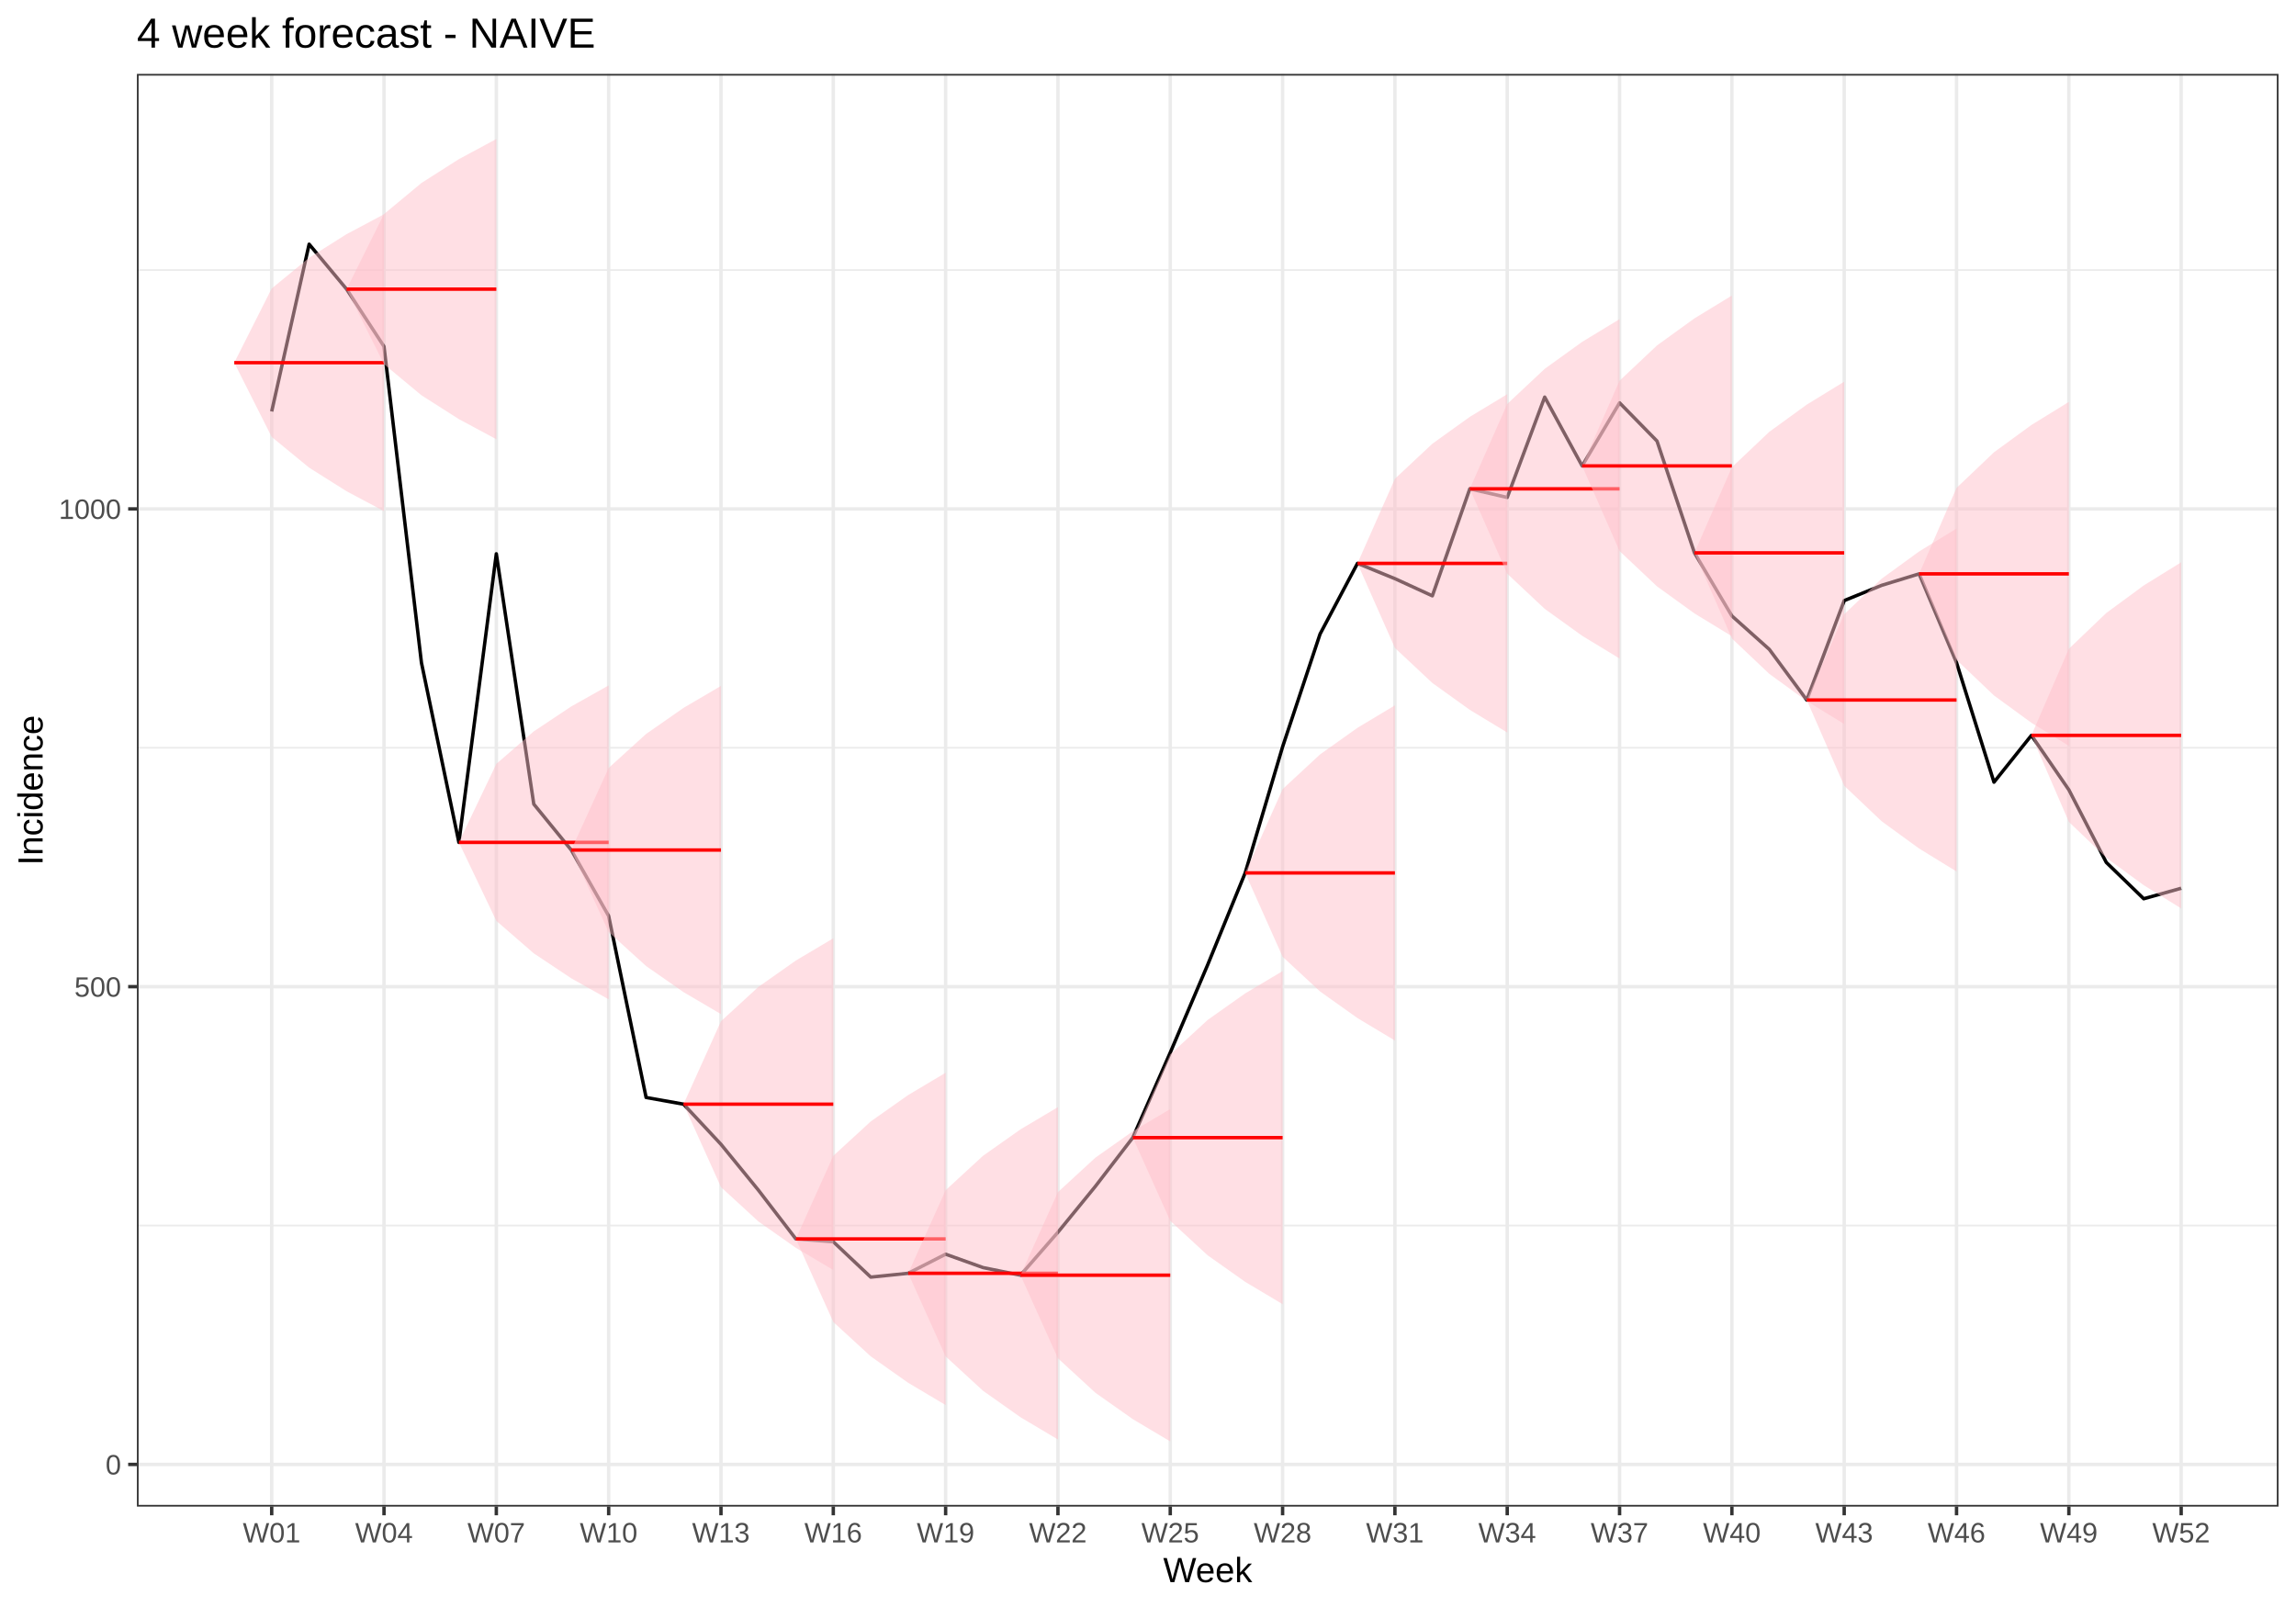
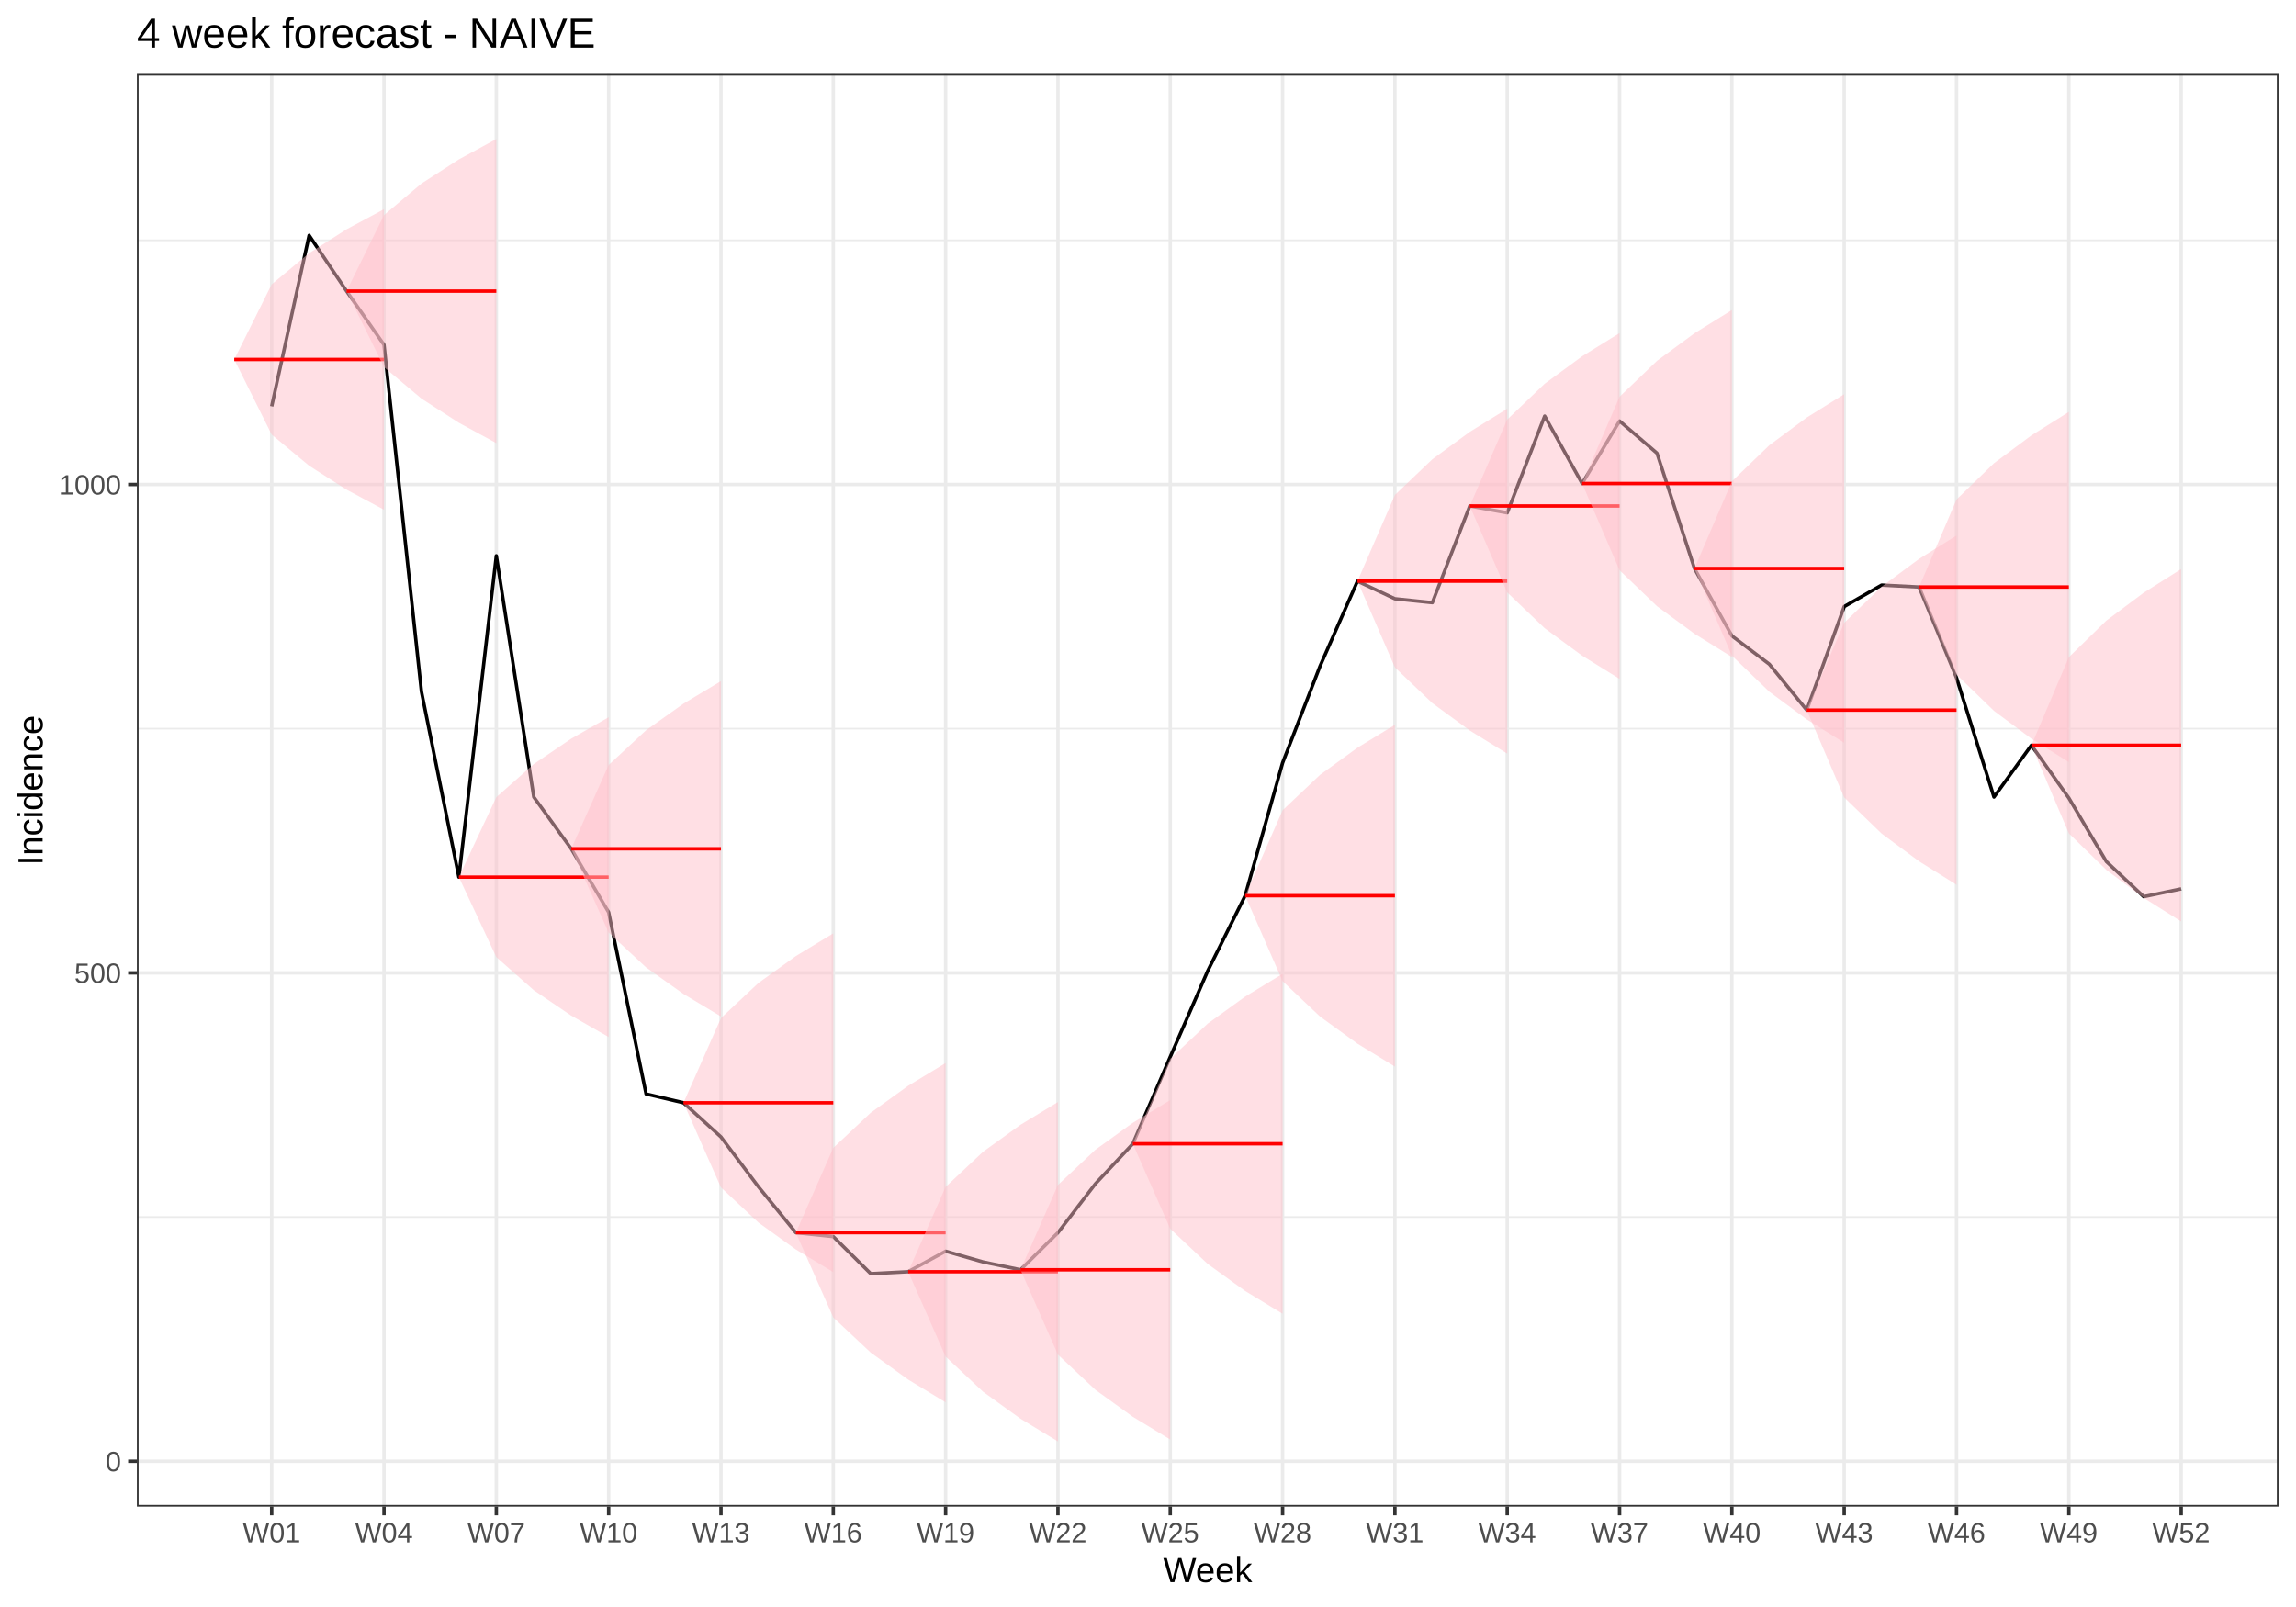
<svg xmlns="http://www.w3.org/2000/svg" class="svglite" width="720.00pt" height="504.00pt" viewBox="0 0 720.00 504.00">
  <defs>
    <style type="text/css">
    .svglite line, .svglite polyline, .svglite polygon, .svglite path, .svglite rect, .svglite circle {
      fill: none;
      stroke: #000000;
      stroke-linecap: round;
      stroke-linejoin: round;
      stroke-miterlimit: 10.00;
    }
    .svglite text {
      white-space: pre;
    }
  </style>
  </defs>
  <rect width="100%" height="100%" style="stroke: none; fill: #FFFFFF;" />
  <defs>
    <clipPath id="cpMC4wMHw3MjAuMDB8MC4wMHw1MDQuMDA=">
      <rect x="0.00" y="0.00" width="720.00" height="504.00" />
    </clipPath>
  </defs>
  <g clip-path="url(#cpMC4wMHw3MjAuMDB8MC4wMHw1MDQuMDA=)">
    <rect x="0.00" y="-0" width="720.00" height="504.00" style="stroke-width: 1.07; stroke: #FFFFFF; fill: #FFFFFF;" />
  </g>
  <defs>
    <clipPath id="cpNDIuOTN8NzE0LjUyfDIzLjE4fDQ3Mi41MA==">
      <rect x="42.93" y="23.18" width="671.59" height="449.33" />
    </clipPath>
  </defs>
  <g clip-path="url(#cpNDIuOTN8NzE0LjUyfDIzLjE4fDQ3Mi41MA==)">
    <rect x="42.93" y="23.18" width="671.59" height="449.33" style="stroke-width: 1.07; stroke: none; fill: #FFFFFF;" />
-     <polyline points="42.93,384.36 714.52,384.36 " style="stroke-width: 0.53; stroke: #EBEBEB; stroke-linecap: butt;" />
-     <polyline points="42.93,234.52 714.52,234.52 " style="stroke-width: 0.53; stroke: #EBEBEB; stroke-linecap: butt;" />
-     <polyline points="42.93,84.69 714.52,84.69 " style="stroke-width: 0.53; stroke: #EBEBEB; stroke-linecap: butt;" />
-     <polyline points="42.93,459.28 714.52,459.28 " style="stroke-width: 1.07; stroke: #EBEBEB; stroke-linecap: butt;" />
-     <polyline points="42.93,309.44 714.52,309.44 " style="stroke-width: 1.07; stroke: #EBEBEB; stroke-linecap: butt;" />
-     <polyline points="42.93,159.60 714.52,159.60 " style="stroke-width: 1.07; stroke: #EBEBEB; stroke-linecap: butt;" />
+     <polyline points="42.93,381.70 714.52,381.70 " style="stroke-width: 0.53; stroke: #EBEBEB; stroke-linecap: butt;" />
+     <polyline points="42.93,228.53 714.52,228.53 " style="stroke-width: 0.53; stroke: #EBEBEB; stroke-linecap: butt;" />
+     <polyline points="42.93,75.36 714.52,75.36 " style="stroke-width: 0.53; stroke: #EBEBEB; stroke-linecap: butt;" />
+     <polyline points="42.93,458.28 714.52,458.28 " style="stroke-width: 1.07; stroke: #EBEBEB; stroke-linecap: butt;" />
+     <polyline points="42.93,305.12 714.52,305.12 " style="stroke-width: 1.07; stroke: #EBEBEB; stroke-linecap: butt;" />
+     <polyline points="42.93,151.95 714.52,151.95 " style="stroke-width: 1.07; stroke: #EBEBEB; stroke-linecap: butt;" />
    <polyline points="85.20,472.50 85.20,23.18 " style="stroke-width: 1.07; stroke: #EBEBEB; stroke-linecap: butt;" />
    <polyline points="120.42,472.50 120.42,23.18 " style="stroke-width: 1.07; stroke: #EBEBEB; stroke-linecap: butt;" />
    <polyline points="155.64,472.50 155.64,23.18 " style="stroke-width: 1.07; stroke: #EBEBEB; stroke-linecap: butt;" />
    <polyline points="190.87,472.50 190.87,23.18 " style="stroke-width: 1.07; stroke: #EBEBEB; stroke-linecap: butt;" />
    <polyline points="226.09,472.50 226.09,23.18 " style="stroke-width: 1.07; stroke: #EBEBEB; stroke-linecap: butt;" />
    <polyline points="261.31,472.50 261.31,23.18 " style="stroke-width: 1.07; stroke: #EBEBEB; stroke-linecap: butt;" />
    <polyline points="296.54,472.50 296.54,23.18 " style="stroke-width: 1.07; stroke: #EBEBEB; stroke-linecap: butt;" />
    <polyline points="331.76,472.50 331.76,23.18 " style="stroke-width: 1.07; stroke: #EBEBEB; stroke-linecap: butt;" />
    <polyline points="366.98,472.50 366.98,23.18 " style="stroke-width: 1.07; stroke: #EBEBEB; stroke-linecap: butt;" />
    <polyline points="402.21,472.50 402.21,23.18 " style="stroke-width: 1.07; stroke: #EBEBEB; stroke-linecap: butt;" />
    <polyline points="437.43,472.50 437.43,23.18 " style="stroke-width: 1.07; stroke: #EBEBEB; stroke-linecap: butt;" />
    <polyline points="472.65,472.50 472.65,23.18 " style="stroke-width: 1.07; stroke: #EBEBEB; stroke-linecap: butt;" />
    <polyline points="507.88,472.50 507.88,23.18 " style="stroke-width: 1.07; stroke: #EBEBEB; stroke-linecap: butt;" />
    <polyline points="543.10,472.50 543.10,23.18 " style="stroke-width: 1.07; stroke: #EBEBEB; stroke-linecap: butt;" />
    <polyline points="578.32,472.50 578.32,23.18 " style="stroke-width: 1.07; stroke: #EBEBEB; stroke-linecap: butt;" />
    <polyline points="613.55,472.50 613.55,23.18 " style="stroke-width: 1.07; stroke: #EBEBEB; stroke-linecap: butt;" />
    <polyline points="648.77,472.50 648.77,23.18 " style="stroke-width: 1.07; stroke: #EBEBEB; stroke-linecap: butt;" />
    <polyline points="683.99,472.50 683.99,23.18 " style="stroke-width: 1.07; stroke: #EBEBEB; stroke-linecap: butt;" />
-     <polyline points="85.20,129.04 96.94,76.59 108.68,90.68 120.42,108.66 132.16,207.85 143.90,264.19 155.64,173.69 167.39,252.20 179.13,266.59 190.87,287.27 202.61,344.20 214.35,346.30 226.09,358.89 237.83,373.27 249.57,388.56 261.31,389.45 273.06,400.54 284.80,399.34 296.54,393.35 308.28,397.55 320.02,399.94 331.76,386.46 343.50,372.07 355.24,356.79 366.98,330.12 378.73,302.55 390.47,273.78 402.21,234.22 413.95,198.86 425.69,176.69 437.43,181.48 449.17,186.87 460.91,153.31 472.65,156.01 484.40,124.54 496.14,146.12 507.88,126.34 519.62,138.33 531.36,173.39 543.10,193.17 554.84,203.66 566.58,219.54 578.32,188.37 590.06,183.58 601.81,179.98 613.55,207.85 625.29,245.31 637.03,230.63 648.77,247.71 660.51,270.48 672.25,281.87 683.99,278.58 " style="stroke-width: 1.07; stroke-linecap: butt;" />
-     <polygon points="73.46,113.75 85.20,90.48 96.94,80.84 108.68,73.44 120.42,67.20 120.42,160.31 108.68,154.07 96.94,146.67 85.20,137.03 73.46,113.75 " style="stroke-width: 0.00; stroke: none; stroke-linecap: butt; fill: #FFC0CB; fill-opacity: 0.50;" />
-     <polyline points="73.46,113.75 85.20,90.48 96.94,80.84 108.68,73.44 120.42,67.20 " style="stroke-width: 1.07; stroke: none; stroke-linecap: butt;" />
-     <polyline points="120.42,160.31 108.68,154.07 96.94,146.67 85.20,137.03 73.46,113.75 " style="stroke-width: 1.07; stroke: none; stroke-linecap: butt;" />
-     <polyline points="73.46,113.75 85.20,113.75 96.94,113.75 108.68,113.75 120.42,113.75 " style="stroke-width: 1.07; stroke: #FF0000; stroke-linecap: butt;" />
-     <polygon points="108.68,90.68 120.42,67.14 132.16,57.39 143.90,49.91 155.64,43.60 155.64,137.76 143.90,131.45 132.16,123.97 120.42,114.22 108.68,90.68 " style="stroke-width: 0.00; stroke: none; stroke-linecap: butt; fill: #FFC0CB; fill-opacity: 0.50;" />
-     <polyline points="108.68,90.68 120.42,67.14 132.16,57.39 143.90,49.91 155.64,43.60 " style="stroke-width: 1.07; stroke: none; stroke-linecap: butt;" />
-     <polyline points="155.64,137.76 143.90,131.45 132.16,123.97 120.42,114.22 108.68,90.68 " style="stroke-width: 1.07; stroke: none; stroke-linecap: butt;" />
-     <polyline points="108.68,90.68 120.42,90.68 132.16,90.68 143.90,90.68 155.64,90.68 " style="stroke-width: 1.07; stroke: #FF0000; stroke-linecap: butt;" />
-     <polygon points="143.90,264.19 155.64,239.58 167.39,229.38 179.13,221.56 190.87,214.96 190.87,313.42 179.13,306.82 167.39,299.00 155.64,288.80 143.90,264.19 " style="stroke-width: 0.00; stroke: none; stroke-linecap: butt; fill: #FFC0CB; fill-opacity: 0.50;" />
-     <polyline points="143.90,264.19 155.64,239.58 167.39,229.38 179.13,221.56 190.87,214.96 " style="stroke-width: 1.07; stroke: none; stroke-linecap: butt;" />
-     <polyline points="190.87,313.42 179.13,306.82 167.39,299.00 155.64,288.80 143.90,264.19 " style="stroke-width: 1.07; stroke: none; stroke-linecap: butt;" />
-     <polyline points="143.90,264.19 155.64,264.19 167.39,264.19 179.13,264.19 190.87,264.19 " style="stroke-width: 1.07; stroke: #FF0000; stroke-linecap: butt;" />
-     <polygon points="179.13,266.59 190.87,240.85 202.61,230.19 214.35,222.01 226.09,215.12 226.09,318.06 214.35,311.16 202.61,302.98 190.87,292.32 179.13,266.59 " style="stroke-width: 0.00; stroke: none; stroke-linecap: butt; fill: #FFC0CB; fill-opacity: 0.50;" />
-     <polyline points="179.13,266.59 190.87,240.85 202.61,230.19 214.35,222.01 226.09,215.12 " style="stroke-width: 1.07; stroke: none; stroke-linecap: butt;" />
-     <polyline points="226.09,318.06 214.35,311.16 202.61,302.98 190.87,292.32 179.13,266.59 " style="stroke-width: 1.07; stroke: none; stroke-linecap: butt;" />
-     <polyline points="179.13,266.59 190.87,266.59 202.61,266.59 214.35,266.59 226.09,266.59 " style="stroke-width: 1.07; stroke: #FF0000; stroke-linecap: butt;" />
-     <polygon points="214.35,346.30 226.09,320.29 237.83,309.52 249.57,301.25 261.31,294.28 261.31,398.32 249.57,391.35 237.83,383.09 226.09,372.31 214.35,346.30 " style="stroke-width: 0.00; stroke: none; stroke-linecap: butt; fill: #FFC0CB; fill-opacity: 0.50;" />
-     <polyline points="214.35,346.30 226.09,320.29 237.83,309.52 249.57,301.25 261.31,294.28 " style="stroke-width: 1.07; stroke: none; stroke-linecap: butt;" />
-     <polyline points="261.31,398.32 249.57,391.35 237.83,383.09 226.09,372.31 214.35,346.30 " style="stroke-width: 1.07; stroke: none; stroke-linecap: butt;" />
-     <polyline points="214.35,346.30 226.09,346.30 237.83,346.30 249.57,346.30 261.31,346.30 " style="stroke-width: 1.07; stroke: #FF0000; stroke-linecap: butt;" />
-     <polygon points="249.57,388.56 261.31,362.50 273.06,351.71 284.80,343.43 296.54,336.44 296.54,440.67 284.80,433.69 273.06,425.40 261.31,414.61 249.57,388.56 " style="stroke-width: 0.00; stroke: none; stroke-linecap: butt; fill: #FFC0CB; fill-opacity: 0.50;" />
-     <polyline points="249.57,388.56 261.31,362.50 273.06,351.71 284.80,343.43 296.54,336.44 " style="stroke-width: 1.07; stroke: none; stroke-linecap: butt;" />
-     <polyline points="296.54,440.67 284.80,433.69 273.06,425.40 261.31,414.61 249.57,388.56 " style="stroke-width: 1.07; stroke: none; stroke-linecap: butt;" />
-     <polyline points="249.57,388.56 261.31,388.56 273.06,388.56 284.80,388.56 296.54,388.56 " style="stroke-width: 1.07; stroke: #FF0000; stroke-linecap: butt;" />
-     <polygon points="284.80,399.34 296.54,373.28 308.28,362.48 320.02,354.20 331.76,347.22 331.76,451.47 320.02,444.49 308.28,436.20 296.54,425.41 284.80,399.34 " style="stroke-width: 0.00; stroke: none; stroke-linecap: butt; fill: #FFC0CB; fill-opacity: 0.50;" />
-     <polyline points="284.80,399.34 296.54,373.28 308.28,362.48 320.02,354.20 331.76,347.22 " style="stroke-width: 1.07; stroke: none; stroke-linecap: butt;" />
-     <polyline points="331.76,451.47 320.02,444.49 308.28,436.20 296.54,425.41 284.80,399.34 " style="stroke-width: 1.07; stroke: none; stroke-linecap: butt;" />
-     <polyline points="284.80,399.34 296.54,399.34 308.28,399.34 320.02,399.34 331.76,399.34 " style="stroke-width: 1.07; stroke: #FF0000; stroke-linecap: butt;" />
-     <polygon points="320.02,399.94 331.76,373.88 343.50,363.08 355.24,354.79 366.98,347.81 366.98,452.08 355.24,445.09 343.50,436.81 331.76,426.01 320.02,399.94 " style="stroke-width: 0.00; stroke: none; stroke-linecap: butt; fill: #FFC0CB; fill-opacity: 0.50;" />
-     <polyline points="320.02,399.94 331.76,373.88 343.50,363.08 355.24,354.79 366.98,347.81 " style="stroke-width: 1.07; stroke: none; stroke-linecap: butt;" />
-     <polyline points="366.98,452.08 355.24,445.09 343.50,436.81 331.76,426.01 320.02,399.94 " style="stroke-width: 1.07; stroke: none; stroke-linecap: butt;" />
-     <polyline points="320.02,399.94 331.76,399.94 343.50,399.94 355.24,399.94 366.98,399.94 " style="stroke-width: 1.07; stroke: #FF0000; stroke-linecap: butt;" />
-     <polygon points="355.24,356.79 366.98,330.68 378.73,319.86 390.47,311.56 402.21,304.56 402.21,409.02 390.47,402.02 378.73,393.72 366.98,382.90 355.24,356.79 " style="stroke-width: 0.00; stroke: none; stroke-linecap: butt; fill: #FFC0CB; fill-opacity: 0.50;" />
-     <polyline points="355.24,356.79 366.98,330.68 378.73,319.86 390.47,311.56 402.21,304.56 " style="stroke-width: 1.07; stroke: none; stroke-linecap: butt;" />
-     <polyline points="402.21,409.02 390.47,402.02 378.73,393.72 366.98,382.90 355.24,356.79 " style="stroke-width: 1.07; stroke: none; stroke-linecap: butt;" />
-     <polyline points="355.24,356.79 366.98,356.79 378.73,356.79 390.47,356.79 402.21,356.79 " style="stroke-width: 1.07; stroke: #FF0000; stroke-linecap: butt;" />
-     <polygon points="390.47,273.78 402.21,247.50 413.95,236.61 425.69,228.26 437.43,221.21 437.43,326.35 425.69,319.30 413.95,310.95 402.21,300.06 390.47,273.78 " style="stroke-width: 0.00; stroke: none; stroke-linecap: butt; fill: #FFC0CB; fill-opacity: 0.50;" />
-     <polyline points="390.47,273.78 402.21,247.50 413.95,236.61 425.69,228.26 437.43,221.21 " style="stroke-width: 1.07; stroke: none; stroke-linecap: butt;" />
-     <polyline points="437.43,326.35 425.69,319.30 413.95,310.95 402.21,300.06 390.47,273.78 " style="stroke-width: 1.07; stroke: none; stroke-linecap: butt;" />
-     <polyline points="390.47,273.78 402.21,273.78 413.95,273.78 425.69,273.78 437.43,273.78 " style="stroke-width: 1.07; stroke: #FF0000; stroke-linecap: butt;" />
-     <polygon points="425.69,176.69 437.43,150.16 449.17,139.17 460.91,130.74 472.65,123.63 472.65,229.74 460.91,222.63 449.17,214.20 437.43,203.21 425.69,176.69 " style="stroke-width: 0.00; stroke: none; stroke-linecap: butt; fill: #FFC0CB; fill-opacity: 0.50;" />
-     <polyline points="425.69,176.69 437.43,150.16 449.17,139.17 460.91,130.74 472.65,123.63 " style="stroke-width: 1.07; stroke: none; stroke-linecap: butt;" />
-     <polyline points="472.65,229.74 460.91,222.63 449.17,214.20 437.43,203.21 425.69,176.69 " style="stroke-width: 1.07; stroke: none; stroke-linecap: butt;" />
-     <polyline points="425.69,176.69 437.43,176.69 449.17,176.69 460.91,176.69 472.65,176.69 " style="stroke-width: 1.07; stroke: #FF0000; stroke-linecap: butt;" />
-     <polygon points="460.91,153.31 472.65,126.70 484.40,115.68 496.14,107.22 507.88,100.09 507.88,206.53 496.14,199.40 484.40,190.95 472.65,179.92 460.91,153.31 " style="stroke-width: 0.00; stroke: none; stroke-linecap: butt; fill: #FFC0CB; fill-opacity: 0.50;" />
-     <polyline points="460.91,153.31 472.65,126.70 484.40,115.68 496.14,107.22 507.88,100.09 " style="stroke-width: 1.07; stroke: none; stroke-linecap: butt;" />
-     <polyline points="507.88,206.53 496.14,199.40 484.40,190.95 472.65,179.92 460.91,153.31 " style="stroke-width: 1.07; stroke: none; stroke-linecap: butt;" />
-     <polyline points="460.91,153.31 472.65,153.31 484.40,153.31 496.14,153.31 507.88,153.31 " style="stroke-width: 1.07; stroke: #FF0000; stroke-linecap: butt;" />
-     <polygon points="496.14,146.12 507.88,119.40 519.62,108.34 531.36,99.85 543.10,92.69 543.10,199.55 531.36,192.39 519.62,183.90 507.88,172.83 496.14,146.12 " style="stroke-width: 0.00; stroke: none; stroke-linecap: butt; fill: #FFC0CB; fill-opacity: 0.50;" />
-     <polyline points="496.14,146.12 507.88,119.40 519.62,108.34 531.36,99.85 543.10,92.69 " style="stroke-width: 1.07; stroke: none; stroke-linecap: butt;" />
-     <polyline points="543.10,199.55 531.36,192.39 519.62,183.90 507.88,172.83 496.14,146.12 " style="stroke-width: 1.07; stroke: none; stroke-linecap: butt;" />
-     <polyline points="496.14,146.12 507.88,146.12 519.62,146.12 531.36,146.12 543.10,146.12 " style="stroke-width: 1.07; stroke: #FF0000; stroke-linecap: butt;" />
-     <polygon points="531.36,173.39 543.10,146.55 554.84,135.43 566.58,126.90 578.32,119.70 578.32,227.08 566.58,219.88 554.84,211.35 543.10,200.23 531.36,173.39 " style="stroke-width: 0.00; stroke: none; stroke-linecap: butt; fill: #FFC0CB; fill-opacity: 0.50;" />
-     <polyline points="531.36,173.39 543.10,146.55 554.84,135.43 566.58,126.90 578.32,119.70 " style="stroke-width: 1.07; stroke: none; stroke-linecap: butt;" />
-     <polyline points="578.32,227.08 566.58,219.88 554.84,211.35 543.10,200.23 531.36,173.39 " style="stroke-width: 1.07; stroke: none; stroke-linecap: butt;" />
-     <polyline points="531.36,173.39 543.10,173.39 554.84,173.39 566.58,173.39 578.32,173.39 " style="stroke-width: 1.07; stroke: #FF0000; stroke-linecap: butt;" />
-     <polygon points="566.58,219.54 578.32,192.64 590.06,181.50 601.81,172.96 613.55,165.75 613.55,273.33 601.81,266.12 590.06,257.57 578.32,246.43 566.58,219.54 " style="stroke-width: 0.00; stroke: none; stroke-linecap: butt; fill: #FFC0CB; fill-opacity: 0.50;" />
-     <polyline points="566.58,219.54 578.32,192.64 590.06,181.50 601.81,172.96 613.55,165.75 " style="stroke-width: 1.07; stroke: none; stroke-linecap: butt;" />
-     <polyline points="613.55,273.33 601.81,266.12 590.06,257.57 578.32,246.43 566.58,219.54 " style="stroke-width: 1.07; stroke: none; stroke-linecap: butt;" />
-     <polyline points="566.58,219.54 578.32,219.54 590.06,219.54 601.81,219.54 613.55,219.54 " style="stroke-width: 1.07; stroke: #FF0000; stroke-linecap: butt;" />
-     <polygon points="601.81,179.98 613.55,153.02 625.29,141.85 637.03,133.28 648.77,126.05 648.77,233.92 637.03,226.69 625.29,218.12 613.55,206.95 601.81,179.98 " style="stroke-width: 0.00; stroke: none; stroke-linecap: butt; fill: #FFC0CB; fill-opacity: 0.50;" />
-     <polyline points="601.81,179.98 613.55,153.02 625.29,141.85 637.03,133.28 648.77,126.05 " style="stroke-width: 1.07; stroke: none; stroke-linecap: butt;" />
-     <polyline points="648.77,233.92 637.03,226.69 625.29,218.12 613.55,206.95 601.81,179.98 " style="stroke-width: 1.07; stroke: none; stroke-linecap: butt;" />
-     <polyline points="601.81,179.98 613.55,179.98 625.29,179.98 637.03,179.98 648.77,179.98 " style="stroke-width: 1.07; stroke: #FF0000; stroke-linecap: butt;" />
-     <polygon points="637.03,230.63 648.77,203.49 660.51,192.25 672.25,183.62 683.99,176.35 683.99,284.90 672.25,277.63 660.51,269.01 648.77,257.76 637.03,230.63 " style="stroke-width: 0.00; stroke: none; stroke-linecap: butt; fill: #FFC0CB; fill-opacity: 0.50;" />
-     <polyline points="637.03,230.63 648.77,203.49 660.51,192.25 672.25,183.62 683.99,176.35 " style="stroke-width: 1.07; stroke: none; stroke-linecap: butt;" />
-     <polyline points="683.99,284.90 672.25,277.63 660.51,269.01 648.77,257.76 637.03,230.63 " style="stroke-width: 1.07; stroke: none; stroke-linecap: butt;" />
-     <polyline points="637.03,230.63 648.77,230.63 660.51,230.63 672.25,230.63 683.99,230.63 " style="stroke-width: 1.07; stroke: #FF0000; stroke-linecap: butt;" />
+     <polyline points="85.20,127.44 96.94,73.83 108.68,91.29 120.42,108.14 132.16,216.89 143.90,275.09 155.64,174.31 167.39,249.97 179.13,266.21 190.87,286.12 202.61,343.10 214.35,345.86 226.09,356.58 237.83,372.20 249.57,386.60 261.31,387.83 273.06,399.47 284.80,398.85 296.54,392.42 308.28,395.79 320.02,398.24 331.76,386.60 343.50,371.28 355.24,358.72 366.98,331.46 378.73,304.50 390.47,280.91 402.21,239.25 413.95,208.93 425.69,182.27 437.43,187.79 449.17,189.01 460.91,158.69 472.65,160.83 484.40,130.50 496.14,151.64 507.88,132.04 519.62,142.14 531.36,178.29 543.10,199.43 554.84,208.31 566.58,222.71 578.32,190.24 590.06,183.50 601.81,184.11 613.55,212.60 625.29,249.97 637.03,233.74 648.77,250.28 660.51,270.19 672.25,281.22 683.99,278.77 " style="stroke-width: 1.07; stroke-linecap: butt;" />
+     <polygon points="73.46,112.74 85.20,89.17 96.94,79.40 108.68,71.91 120.42,65.60 120.42,159.87 108.68,153.56 96.94,146.07 85.20,136.30 73.46,112.74 " style="stroke-width: 0.00; stroke: none; stroke-linecap: butt; fill: #FFC0CB; fill-opacity: 0.50;" />
+     <polyline points="73.46,112.74 85.20,89.17 96.94,79.40 108.68,71.91 120.42,65.60 " style="stroke-width: 1.07; stroke: none; stroke-linecap: butt;" />
+     <polyline points="120.42,159.87 108.68,153.56 96.94,146.07 85.20,136.30 73.46,112.74 " style="stroke-width: 1.07; stroke: none; stroke-linecap: butt;" />
+     <polyline points="73.46,112.74 85.20,112.74 96.94,112.74 108.68,112.74 120.42,112.74 " style="stroke-width: 1.07; stroke: #FF0000; stroke-linecap: butt;" />
+     <polygon points="108.68,91.29 120.42,67.45 132.16,57.57 143.90,49.99 155.64,43.60 155.64,138.98 143.90,132.59 132.16,125.01 120.42,115.14 108.68,91.29 " style="stroke-width: 0.00; stroke: none; stroke-linecap: butt; fill: #FFC0CB; fill-opacity: 0.50;" />
+     <polyline points="108.68,91.29 120.42,67.45 132.16,57.57 143.90,49.99 155.64,43.60 " style="stroke-width: 1.07; stroke: none; stroke-linecap: butt;" />
+     <polyline points="155.64,138.98 143.90,132.59 132.16,125.01 120.42,115.14 108.68,91.29 " style="stroke-width: 1.07; stroke: none; stroke-linecap: butt;" />
+     <polyline points="108.68,91.29 120.42,91.29 132.16,91.29 143.90,91.29 155.64,91.29 " style="stroke-width: 1.07; stroke: #FF0000; stroke-linecap: butt;" />
+     <polygon points="143.90,275.09 155.64,250.02 167.39,239.63 179.13,231.66 190.87,224.95 190.87,325.24 179.13,318.53 167.39,310.56 155.64,300.17 143.90,275.09 " style="stroke-width: 0.00; stroke: none; stroke-linecap: butt; fill: #FFC0CB; fill-opacity: 0.50;" />
+     <polyline points="143.90,275.09 155.64,250.02 167.39,239.63 179.13,231.66 190.87,224.95 " style="stroke-width: 1.07; stroke: none; stroke-linecap: butt;" />
+     <polyline points="190.87,325.24 179.13,318.53 167.39,310.56 155.64,300.17 143.90,275.09 " style="stroke-width: 1.07; stroke: none; stroke-linecap: butt;" />
+     <polyline points="143.90,275.09 155.64,275.09 167.39,275.09 179.13,275.09 190.87,275.09 " style="stroke-width: 1.07; stroke: #FF0000; stroke-linecap: butt;" />
+     <polygon points="179.13,266.21 190.87,239.92 202.61,229.02 214.35,220.67 226.09,213.62 226.09,318.80 214.35,311.75 202.61,303.40 190.87,292.50 179.13,266.21 " style="stroke-width: 0.00; stroke: none; stroke-linecap: butt; fill: #FFC0CB; fill-opacity: 0.50;" />
+     <polyline points="179.13,266.21 190.87,239.92 202.61,229.02 214.35,220.67 226.09,213.62 " style="stroke-width: 1.07; stroke: none; stroke-linecap: butt;" />
+     <polyline points="226.09,318.80 214.35,311.75 202.61,303.40 190.87,292.50 179.13,266.21 " style="stroke-width: 1.07; stroke: none; stroke-linecap: butt;" />
+     <polyline points="179.13,266.21 190.87,266.21 202.61,266.21 214.35,266.21 226.09,266.21 " style="stroke-width: 1.07; stroke: #FF0000; stroke-linecap: butt;" />
+     <polygon points="214.35,345.86 226.09,319.30 237.83,308.29 249.57,299.85 261.31,292.73 261.31,398.98 249.57,391.87 237.83,383.42 226.09,372.42 214.35,345.86 " style="stroke-width: 0.00; stroke: none; stroke-linecap: butt; fill: #FFC0CB; fill-opacity: 0.50;" />
+     <polyline points="214.35,345.86 226.09,319.30 237.83,308.29 249.57,299.85 261.31,292.73 " style="stroke-width: 1.07; stroke: none; stroke-linecap: butt;" />
+     <polyline points="261.31,398.98 249.57,391.87 237.83,383.42 226.09,372.42 214.35,345.86 " style="stroke-width: 1.07; stroke: none; stroke-linecap: butt;" />
+     <polyline points="214.35,345.86 226.09,345.86 237.83,345.86 249.57,345.86 261.31,345.86 " style="stroke-width: 1.07; stroke: #FF0000; stroke-linecap: butt;" />
+     <polygon points="249.57,386.60 261.31,360.00 273.06,348.98 284.80,340.52 296.54,333.40 296.54,439.81 284.80,432.68 273.06,424.22 261.31,413.20 249.57,386.60 " style="stroke-width: 0.00; stroke: none; stroke-linecap: butt; fill: #FFC0CB; fill-opacity: 0.50;" />
+     <polyline points="249.57,386.60 261.31,360.00 273.06,348.98 284.80,340.52 296.54,333.40 " style="stroke-width: 1.07; stroke: none; stroke-linecap: butt;" />
+     <polyline points="296.54,439.81 284.80,432.68 273.06,424.22 261.31,413.20 249.57,386.60 " style="stroke-width: 1.07; stroke: none; stroke-linecap: butt;" />
+     <polyline points="249.57,386.60 261.31,386.60 273.06,386.60 284.80,386.60 296.54,386.60 " style="stroke-width: 1.07; stroke: #FF0000; stroke-linecap: butt;" />
+     <polygon points="284.80,398.85 296.54,372.24 308.28,361.22 320.02,352.76 331.76,345.63 331.76,452.08 320.02,444.95 308.28,436.49 296.54,425.47 284.80,398.85 " style="stroke-width: 0.00; stroke: none; stroke-linecap: butt; fill: #FFC0CB; fill-opacity: 0.50;" />
+     <polyline points="284.80,398.85 296.54,372.24 308.28,361.22 320.02,352.76 331.76,345.63 " style="stroke-width: 1.07; stroke: none; stroke-linecap: butt;" />
+     <polyline points="331.76,452.08 320.02,444.95 308.28,436.49 296.54,425.47 284.80,398.85 " style="stroke-width: 1.07; stroke: none; stroke-linecap: butt;" />
+     <polyline points="284.80,398.85 296.54,398.85 308.28,398.85 320.02,398.85 331.76,398.85 " style="stroke-width: 1.07; stroke: #FF0000; stroke-linecap: butt;" />
+     <polygon points="320.02,398.24 331.76,371.63 343.50,360.60 355.24,352.14 366.98,345.01 366.98,451.47 355.24,444.34 343.50,435.88 331.76,424.86 320.02,398.24 " style="stroke-width: 0.00; stroke: none; stroke-linecap: butt; fill: #FFC0CB; fill-opacity: 0.50;" />
+     <polyline points="320.02,398.24 331.76,371.63 343.50,360.60 355.24,352.14 366.98,345.01 " style="stroke-width: 1.07; stroke: none; stroke-linecap: butt;" />
+     <polyline points="366.98,451.47 355.24,444.34 343.50,435.88 331.76,424.86 320.02,398.24 " style="stroke-width: 1.07; stroke: none; stroke-linecap: butt;" />
+     <polyline points="320.02,398.24 331.76,398.24 343.50,398.24 355.24,398.24 366.98,398.24 " style="stroke-width: 1.07; stroke: #FF0000; stroke-linecap: butt;" />
+     <polygon points="355.24,358.72 366.98,332.07 378.73,321.03 390.47,312.56 402.21,305.42 402.21,412.03 390.47,404.89 378.73,396.42 366.98,385.38 355.24,358.72 " style="stroke-width: 0.00; stroke: none; stroke-linecap: butt; fill: #FFC0CB; fill-opacity: 0.50;" />
+     <polyline points="355.24,358.72 366.98,332.07 378.73,321.03 390.47,312.56 402.21,305.42 " style="stroke-width: 1.07; stroke: none; stroke-linecap: butt;" />
+     <polyline points="402.21,412.03 390.47,404.89 378.73,396.42 366.98,385.38 355.24,358.72 " style="stroke-width: 1.07; stroke: none; stroke-linecap: butt;" />
+     <polyline points="355.24,358.72 366.98,358.72 378.73,358.72 390.47,358.72 402.21,358.72 " style="stroke-width: 1.07; stroke: #FF0000; stroke-linecap: butt;" />
+     <polygon points="390.47,280.91 402.21,254.11 413.95,243.01 425.69,234.50 437.43,227.31 437.43,334.52 425.69,327.33 413.95,318.82 402.21,307.72 390.47,280.91 " style="stroke-width: 0.00; stroke: none; stroke-linecap: butt; fill: #FFC0CB; fill-opacity: 0.50;" />
+     <polyline points="390.47,280.91 402.21,254.11 413.95,243.01 425.69,234.50 437.43,227.31 " style="stroke-width: 1.07; stroke: none; stroke-linecap: butt;" />
+     <polyline points="437.43,334.52 425.69,327.33 413.95,318.82 402.21,307.72 390.47,280.91 " style="stroke-width: 1.07; stroke: none; stroke-linecap: butt;" />
+     <polyline points="390.47,280.91 402.21,280.91 413.95,280.91 425.69,280.91 437.43,280.91 " style="stroke-width: 1.07; stroke: #FF0000; stroke-linecap: butt;" />
+     <polygon points="425.69,182.27 437.43,155.23 449.17,144.03 460.91,135.44 472.65,128.19 472.65,236.36 460.91,229.11 449.17,220.52 437.43,209.32 425.69,182.27 " style="stroke-width: 0.00; stroke: none; stroke-linecap: butt; fill: #FFC0CB; fill-opacity: 0.50;" />
+     <polyline points="425.69,182.27 437.43,155.23 449.17,144.03 460.91,135.44 472.65,128.19 " style="stroke-width: 1.07; stroke: none; stroke-linecap: butt;" />
+     <polyline points="472.65,236.36 460.91,229.11 449.17,220.52 437.43,209.32 425.69,182.27 " style="stroke-width: 1.07; stroke: none; stroke-linecap: butt;" />
+     <polyline points="425.69,182.27 437.43,182.27 449.17,182.27 460.91,182.27 472.65,182.27 " style="stroke-width: 1.07; stroke: #FF0000; stroke-linecap: butt;" />
+     <polygon points="460.91,158.69 472.65,131.58 484.40,120.35 496.14,111.73 507.88,104.47 507.88,212.91 496.14,205.64 484.40,197.03 472.65,185.80 460.91,158.69 " style="stroke-width: 0.00; stroke: none; stroke-linecap: butt; fill: #FFC0CB; fill-opacity: 0.50;" />
+     <polyline points="460.91,158.69 472.65,131.58 484.40,120.35 496.14,111.73 507.88,104.47 " style="stroke-width: 1.07; stroke: none; stroke-linecap: butt;" />
+     <polyline points="507.88,212.91 496.14,205.64 484.40,197.03 472.65,185.80 460.91,158.69 " style="stroke-width: 1.07; stroke: none; stroke-linecap: butt;" />
+     <polyline points="460.91,158.69 472.65,158.69 484.40,158.69 496.14,158.69 507.88,158.69 " style="stroke-width: 1.07; stroke: #FF0000; stroke-linecap: butt;" />
+     <polygon points="496.14,151.64 507.88,124.43 519.62,113.17 531.36,104.52 543.10,97.23 543.10,206.05 531.36,198.76 519.62,190.12 507.88,178.85 496.14,151.64 " style="stroke-width: 0.00; stroke: none; stroke-linecap: butt; fill: #FFC0CB; fill-opacity: 0.50;" />
+     <polyline points="496.14,151.64 507.88,124.43 519.62,113.17 531.36,104.52 543.10,97.23 " style="stroke-width: 1.07; stroke: none; stroke-linecap: butt;" />
+     <polyline points="543.10,206.05 531.36,198.76 519.62,190.12 507.88,178.85 496.14,151.64 " style="stroke-width: 1.07; stroke: none; stroke-linecap: butt;" />
+     <polyline points="496.14,151.64 507.88,151.64 519.62,151.64 531.36,151.64 543.10,151.64 " style="stroke-width: 1.07; stroke: #FF0000; stroke-linecap: butt;" />
+     <polygon points="531.36,178.29 543.10,150.96 554.84,139.64 566.58,130.95 578.32,123.63 578.32,232.96 566.58,225.63 554.84,216.95 543.10,205.62 531.36,178.29 " style="stroke-width: 0.00; stroke: none; stroke-linecap: butt; fill: #FFC0CB; fill-opacity: 0.50;" />
+     <polyline points="531.36,178.29 543.10,150.96 554.84,139.64 566.58,130.95 578.32,123.63 " style="stroke-width: 1.07; stroke: none; stroke-linecap: butt;" />
+     <polyline points="578.32,232.96 566.58,225.63 554.84,216.95 543.10,205.62 531.36,178.29 " style="stroke-width: 1.07; stroke: none; stroke-linecap: butt;" />
+     <polyline points="531.36,178.29 543.10,178.29 554.84,178.29 566.58,178.29 578.32,178.29 " style="stroke-width: 1.07; stroke: #FF0000; stroke-linecap: butt;" />
+     <polygon points="566.58,222.71 578.32,195.33 590.06,183.99 601.81,175.28 613.55,167.95 613.55,277.48 601.81,270.14 590.06,261.44 578.32,250.09 566.58,222.71 " style="stroke-width: 0.00; stroke: none; stroke-linecap: butt; fill: #FFC0CB; fill-opacity: 0.50;" />
+     <polyline points="566.58,222.71 578.32,195.33 590.06,183.99 601.81,175.28 613.55,167.95 " style="stroke-width: 1.07; stroke: none; stroke-linecap: butt;" />
+     <polyline points="613.55,277.48 601.81,270.14 590.06,261.44 578.32,250.09 566.58,222.71 " style="stroke-width: 1.07; stroke: none; stroke-linecap: butt;" />
+     <polyline points="566.58,222.71 578.32,222.71 590.06,222.71 601.81,222.71 613.55,222.71 " style="stroke-width: 1.07; stroke: #FF0000; stroke-linecap: butt;" />
+     <polygon points="601.81,184.11 613.55,156.65 625.29,145.28 637.03,136.55 648.77,129.19 648.77,239.03 637.03,231.67 625.29,222.95 613.55,211.57 601.81,184.11 " style="stroke-width: 0.00; stroke: none; stroke-linecap: butt; fill: #FFC0CB; fill-opacity: 0.50;" />
+     <polyline points="601.81,184.11 613.55,156.65 625.29,145.28 637.03,136.55 648.77,129.19 " style="stroke-width: 1.07; stroke: none; stroke-linecap: butt;" />
+     <polyline points="648.77,239.03 637.03,231.67 625.29,222.95 613.55,211.57 601.81,184.11 " style="stroke-width: 1.07; stroke: none; stroke-linecap: butt;" />
+     <polyline points="601.81,184.11 613.55,184.11 625.29,184.11 637.03,184.11 648.77,184.11 " style="stroke-width: 1.07; stroke: #FF0000; stroke-linecap: butt;" />
+     <polygon points="637.03,233.74 648.77,206.11 660.51,194.66 672.25,185.88 683.99,178.47 683.99,289.00 672.25,281.60 660.51,272.82 648.77,261.37 637.03,233.74 " style="stroke-width: 0.00; stroke: none; stroke-linecap: butt; fill: #FFC0CB; fill-opacity: 0.50;" />
+     <polyline points="637.03,233.74 648.77,206.11 660.51,194.66 672.25,185.88 683.99,178.47 " style="stroke-width: 1.07; stroke: none; stroke-linecap: butt;" />
+     <polyline points="683.99,289.00 672.25,281.60 660.51,272.82 648.77,261.37 637.03,233.74 " style="stroke-width: 1.07; stroke: none; stroke-linecap: butt;" />
+     <polyline points="637.03,233.74 648.77,233.74 660.51,233.74 672.25,233.74 683.99,233.74 " style="stroke-width: 1.07; stroke: #FF0000; stroke-linecap: butt;" />
    <rect x="42.93" y="23.18" width="671.59" height="449.33" style="stroke-width: 1.07; stroke: #333333;" />
  </g>
  <g clip-path="url(#cpMC4wMHw3MjAuMDB8MC4wMHw1MDQuMDA=)">
-     <text x="38.00" y="462.43" text-anchor="end" style="font-size: 8.80px;fill: #4D4D4D; font-family: &quot;Arial&quot;;" textLength="4.90px" lengthAdjust="spacingAndGlyphs">0</text>
-     <text x="38.00" y="312.59" text-anchor="end" style="font-size: 8.80px;fill: #4D4D4D; font-family: &quot;Arial&quot;;" textLength="14.69px" lengthAdjust="spacingAndGlyphs">500</text>
-     <text x="38.00" y="162.75" text-anchor="end" style="font-size: 8.80px;fill: #4D4D4D; font-family: &quot;Arial&quot;;" textLength="19.58px" lengthAdjust="spacingAndGlyphs">1000</text>
-     <polyline points="40.19,459.28 42.93,459.28 " style="stroke-width: 1.07; stroke: #333333; stroke-linecap: butt;" />
-     <polyline points="40.19,309.44 42.93,309.44 " style="stroke-width: 1.07; stroke: #333333; stroke-linecap: butt;" />
-     <polyline points="40.19,159.60 42.93,159.60 " style="stroke-width: 1.07; stroke: #333333; stroke-linecap: butt;" />
+     <text x="38.00" y="461.43" text-anchor="end" style="font-size: 8.80px;fill: #4D4D4D; font-family: &quot;Arial&quot;;" textLength="4.90px" lengthAdjust="spacingAndGlyphs">0</text>
+     <text x="38.00" y="308.27" text-anchor="end" style="font-size: 8.80px;fill: #4D4D4D; font-family: &quot;Arial&quot;;" textLength="14.69px" lengthAdjust="spacingAndGlyphs">500</text>
+     <text x="38.00" y="155.10" text-anchor="end" style="font-size: 8.80px;fill: #4D4D4D; font-family: &quot;Arial&quot;;" textLength="19.58px" lengthAdjust="spacingAndGlyphs">1000</text>
+     <polyline points="40.19,458.28 42.93,458.28 " style="stroke-width: 1.07; stroke: #333333; stroke-linecap: butt;" />
+     <polyline points="40.19,305.12 42.93,305.12 " style="stroke-width: 1.07; stroke: #333333; stroke-linecap: butt;" />
+     <polyline points="40.19,151.95 42.93,151.95 " style="stroke-width: 1.07; stroke: #333333; stroke-linecap: butt;" />
    <polyline points="85.20,475.24 85.20,472.50 " style="stroke-width: 1.07; stroke: #333333; stroke-linecap: butt;" />
    <polyline points="120.42,475.24 120.42,472.50 " style="stroke-width: 1.07; stroke: #333333; stroke-linecap: butt;" />
    <polyline points="155.64,475.24 155.64,472.50 " style="stroke-width: 1.07; stroke: #333333; stroke-linecap: butt;" />
    <polyline points="190.87,475.24 190.87,472.50 " style="stroke-width: 1.07; stroke: #333333; stroke-linecap: butt;" />
    <polyline points="226.09,475.24 226.09,472.50 " style="stroke-width: 1.07; stroke: #333333; stroke-linecap: butt;" />
    <polyline points="261.31,475.24 261.31,472.50 " style="stroke-width: 1.07; stroke: #333333; stroke-linecap: butt;" />
    <polyline points="296.54,475.24 296.54,472.50 " style="stroke-width: 1.07; stroke: #333333; stroke-linecap: butt;" />
    <polyline points="331.76,475.24 331.76,472.50 " style="stroke-width: 1.07; stroke: #333333; stroke-linecap: butt;" />
    <polyline points="366.98,475.24 366.98,472.50 " style="stroke-width: 1.07; stroke: #333333; stroke-linecap: butt;" />
    <polyline points="402.21,475.24 402.21,472.50 " style="stroke-width: 1.07; stroke: #333333; stroke-linecap: butt;" />
    <polyline points="437.43,475.24 437.43,472.50 " style="stroke-width: 1.07; stroke: #333333; stroke-linecap: butt;" />
    <polyline points="472.65,475.24 472.65,472.50 " style="stroke-width: 1.07; stroke: #333333; stroke-linecap: butt;" />
    <polyline points="507.88,475.24 507.88,472.50 " style="stroke-width: 1.07; stroke: #333333; stroke-linecap: butt;" />
    <polyline points="543.10,475.24 543.10,472.50 " style="stroke-width: 1.07; stroke: #333333; stroke-linecap: butt;" />
    <polyline points="578.32,475.24 578.32,472.50 " style="stroke-width: 1.07; stroke: #333333; stroke-linecap: butt;" />
    <polyline points="613.55,475.24 613.55,472.50 " style="stroke-width: 1.07; stroke: #333333; stroke-linecap: butt;" />
    <polyline points="648.77,475.24 648.77,472.50 " style="stroke-width: 1.07; stroke: #333333; stroke-linecap: butt;" />
    <polyline points="683.99,475.24 683.99,472.50 " style="stroke-width: 1.07; stroke: #333333; stroke-linecap: butt;" />
    <text x="85.20" y="483.74" text-anchor="middle" style="font-size: 8.80px;fill: #4D4D4D; font-family: &quot;Arial&quot;;" textLength="18.09px" lengthAdjust="spacingAndGlyphs">W01</text>
    <text x="120.42" y="483.74" text-anchor="middle" style="font-size: 8.80px;fill: #4D4D4D; font-family: &quot;Arial&quot;;" textLength="18.09px" lengthAdjust="spacingAndGlyphs">W04</text>
    <text x="155.64" y="483.74" text-anchor="middle" style="font-size: 8.80px;fill: #4D4D4D; font-family: &quot;Arial&quot;;" textLength="18.09px" lengthAdjust="spacingAndGlyphs">W07</text>
    <text x="190.87" y="483.74" text-anchor="middle" style="font-size: 8.80px;fill: #4D4D4D; font-family: &quot;Arial&quot;;" textLength="18.09px" lengthAdjust="spacingAndGlyphs">W10</text>
    <text x="226.09" y="483.74" text-anchor="middle" style="font-size: 8.80px;fill: #4D4D4D; font-family: &quot;Arial&quot;;" textLength="18.09px" lengthAdjust="spacingAndGlyphs">W13</text>
    <text x="261.31" y="483.74" text-anchor="middle" style="font-size: 8.80px;fill: #4D4D4D; font-family: &quot;Arial&quot;;" textLength="18.09px" lengthAdjust="spacingAndGlyphs">W16</text>
    <text x="296.54" y="483.74" text-anchor="middle" style="font-size: 8.80px;fill: #4D4D4D; font-family: &quot;Arial&quot;;" textLength="18.09px" lengthAdjust="spacingAndGlyphs">W19</text>
    <text x="331.76" y="483.74" text-anchor="middle" style="font-size: 8.80px;fill: #4D4D4D; font-family: &quot;Arial&quot;;" textLength="18.09px" lengthAdjust="spacingAndGlyphs">W22</text>
    <text x="366.98" y="483.74" text-anchor="middle" style="font-size: 8.80px;fill: #4D4D4D; font-family: &quot;Arial&quot;;" textLength="18.09px" lengthAdjust="spacingAndGlyphs">W25</text>
    <text x="402.21" y="483.74" text-anchor="middle" style="font-size: 8.80px;fill: #4D4D4D; font-family: &quot;Arial&quot;;" textLength="18.09px" lengthAdjust="spacingAndGlyphs">W28</text>
    <text x="437.43" y="483.74" text-anchor="middle" style="font-size: 8.80px;fill: #4D4D4D; font-family: &quot;Arial&quot;;" textLength="18.09px" lengthAdjust="spacingAndGlyphs">W31</text>
    <text x="472.65" y="483.74" text-anchor="middle" style="font-size: 8.80px;fill: #4D4D4D; font-family: &quot;Arial&quot;;" textLength="18.09px" lengthAdjust="spacingAndGlyphs">W34</text>
    <text x="507.88" y="483.74" text-anchor="middle" style="font-size: 8.80px;fill: #4D4D4D; font-family: &quot;Arial&quot;;" textLength="18.09px" lengthAdjust="spacingAndGlyphs">W37</text>
    <text x="543.10" y="483.74" text-anchor="middle" style="font-size: 8.80px;fill: #4D4D4D; font-family: &quot;Arial&quot;;" textLength="18.09px" lengthAdjust="spacingAndGlyphs">W40</text>
    <text x="578.32" y="483.74" text-anchor="middle" style="font-size: 8.80px;fill: #4D4D4D; font-family: &quot;Arial&quot;;" textLength="18.09px" lengthAdjust="spacingAndGlyphs">W43</text>
    <text x="613.55" y="483.74" text-anchor="middle" style="font-size: 8.80px;fill: #4D4D4D; font-family: &quot;Arial&quot;;" textLength="18.09px" lengthAdjust="spacingAndGlyphs">W46</text>
    <text x="648.77" y="483.74" text-anchor="middle" style="font-size: 8.80px;fill: #4D4D4D; font-family: &quot;Arial&quot;;" textLength="18.09px" lengthAdjust="spacingAndGlyphs">W49</text>
    <text x="683.99" y="483.74" text-anchor="middle" style="font-size: 8.80px;fill: #4D4D4D; font-family: &quot;Arial&quot;;" textLength="18.09px" lengthAdjust="spacingAndGlyphs">W52</text>
    <text x="378.73" y="496.20" text-anchor="middle" style="font-size: 11.00px; font-family: &quot;Arial&quot;;" textLength="27.92px" lengthAdjust="spacingAndGlyphs">Week</text>
    <text transform="translate(13.36,247.84) rotate(-90)" text-anchor="middle" style="font-size: 11.00px; font-family: &quot;Arial&quot;;" textLength="47.10px" lengthAdjust="spacingAndGlyphs">Incidence</text>
    <text x="42.93" y="14.93" style="font-size: 13.20px; font-family: &quot;Arial&quot;;" textLength="143.69px" lengthAdjust="spacingAndGlyphs">4 week forecast - NAIVE</text>
  </g>
</svg>
